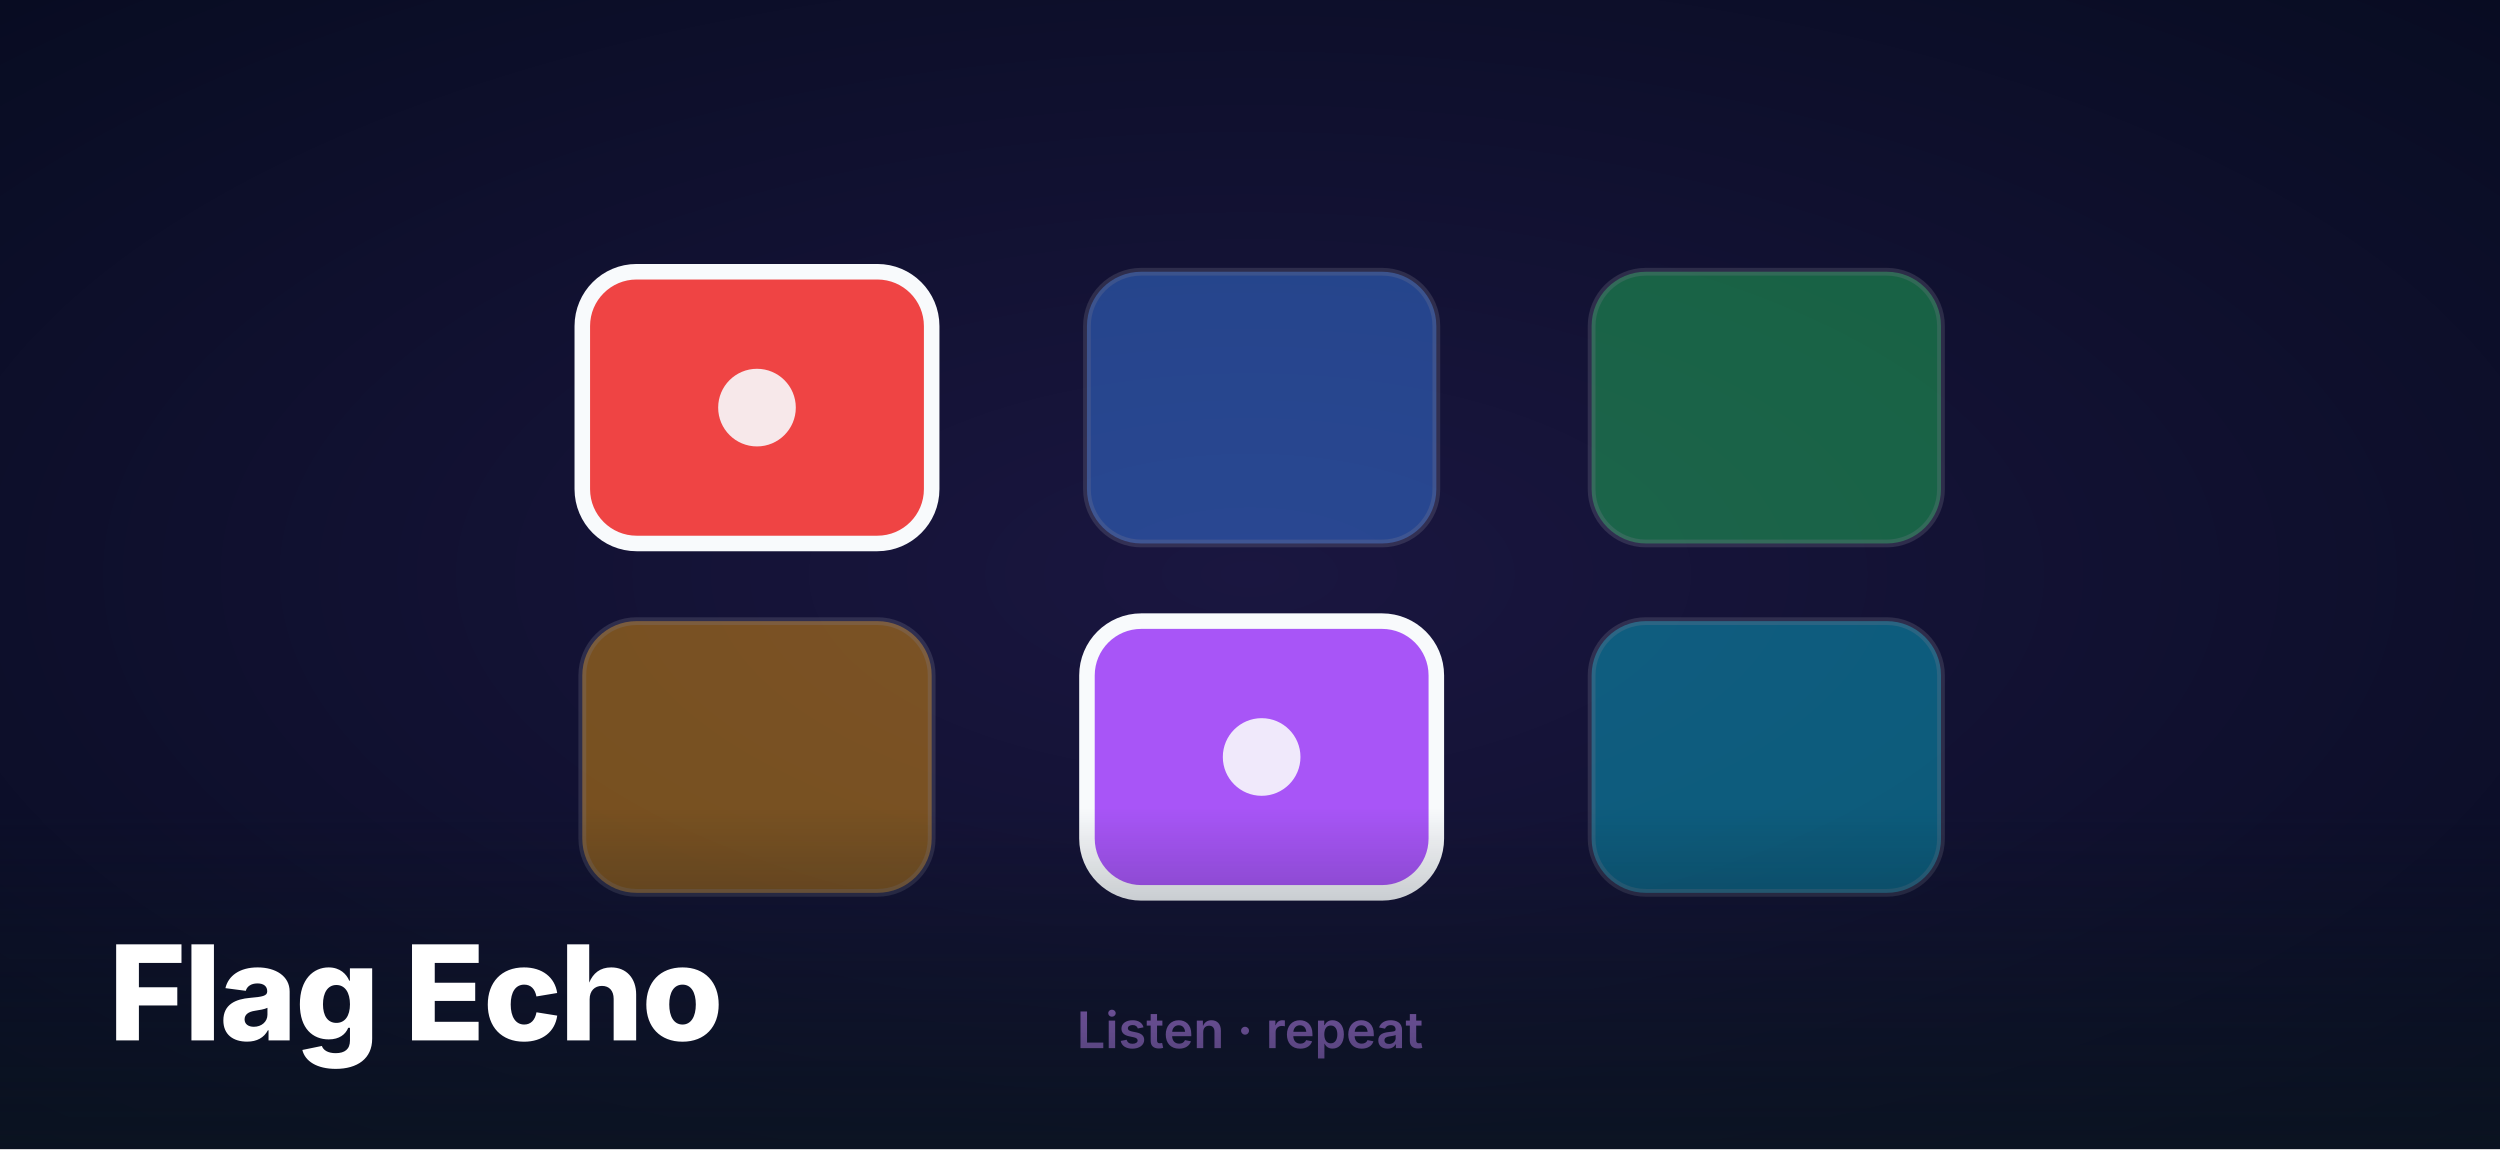
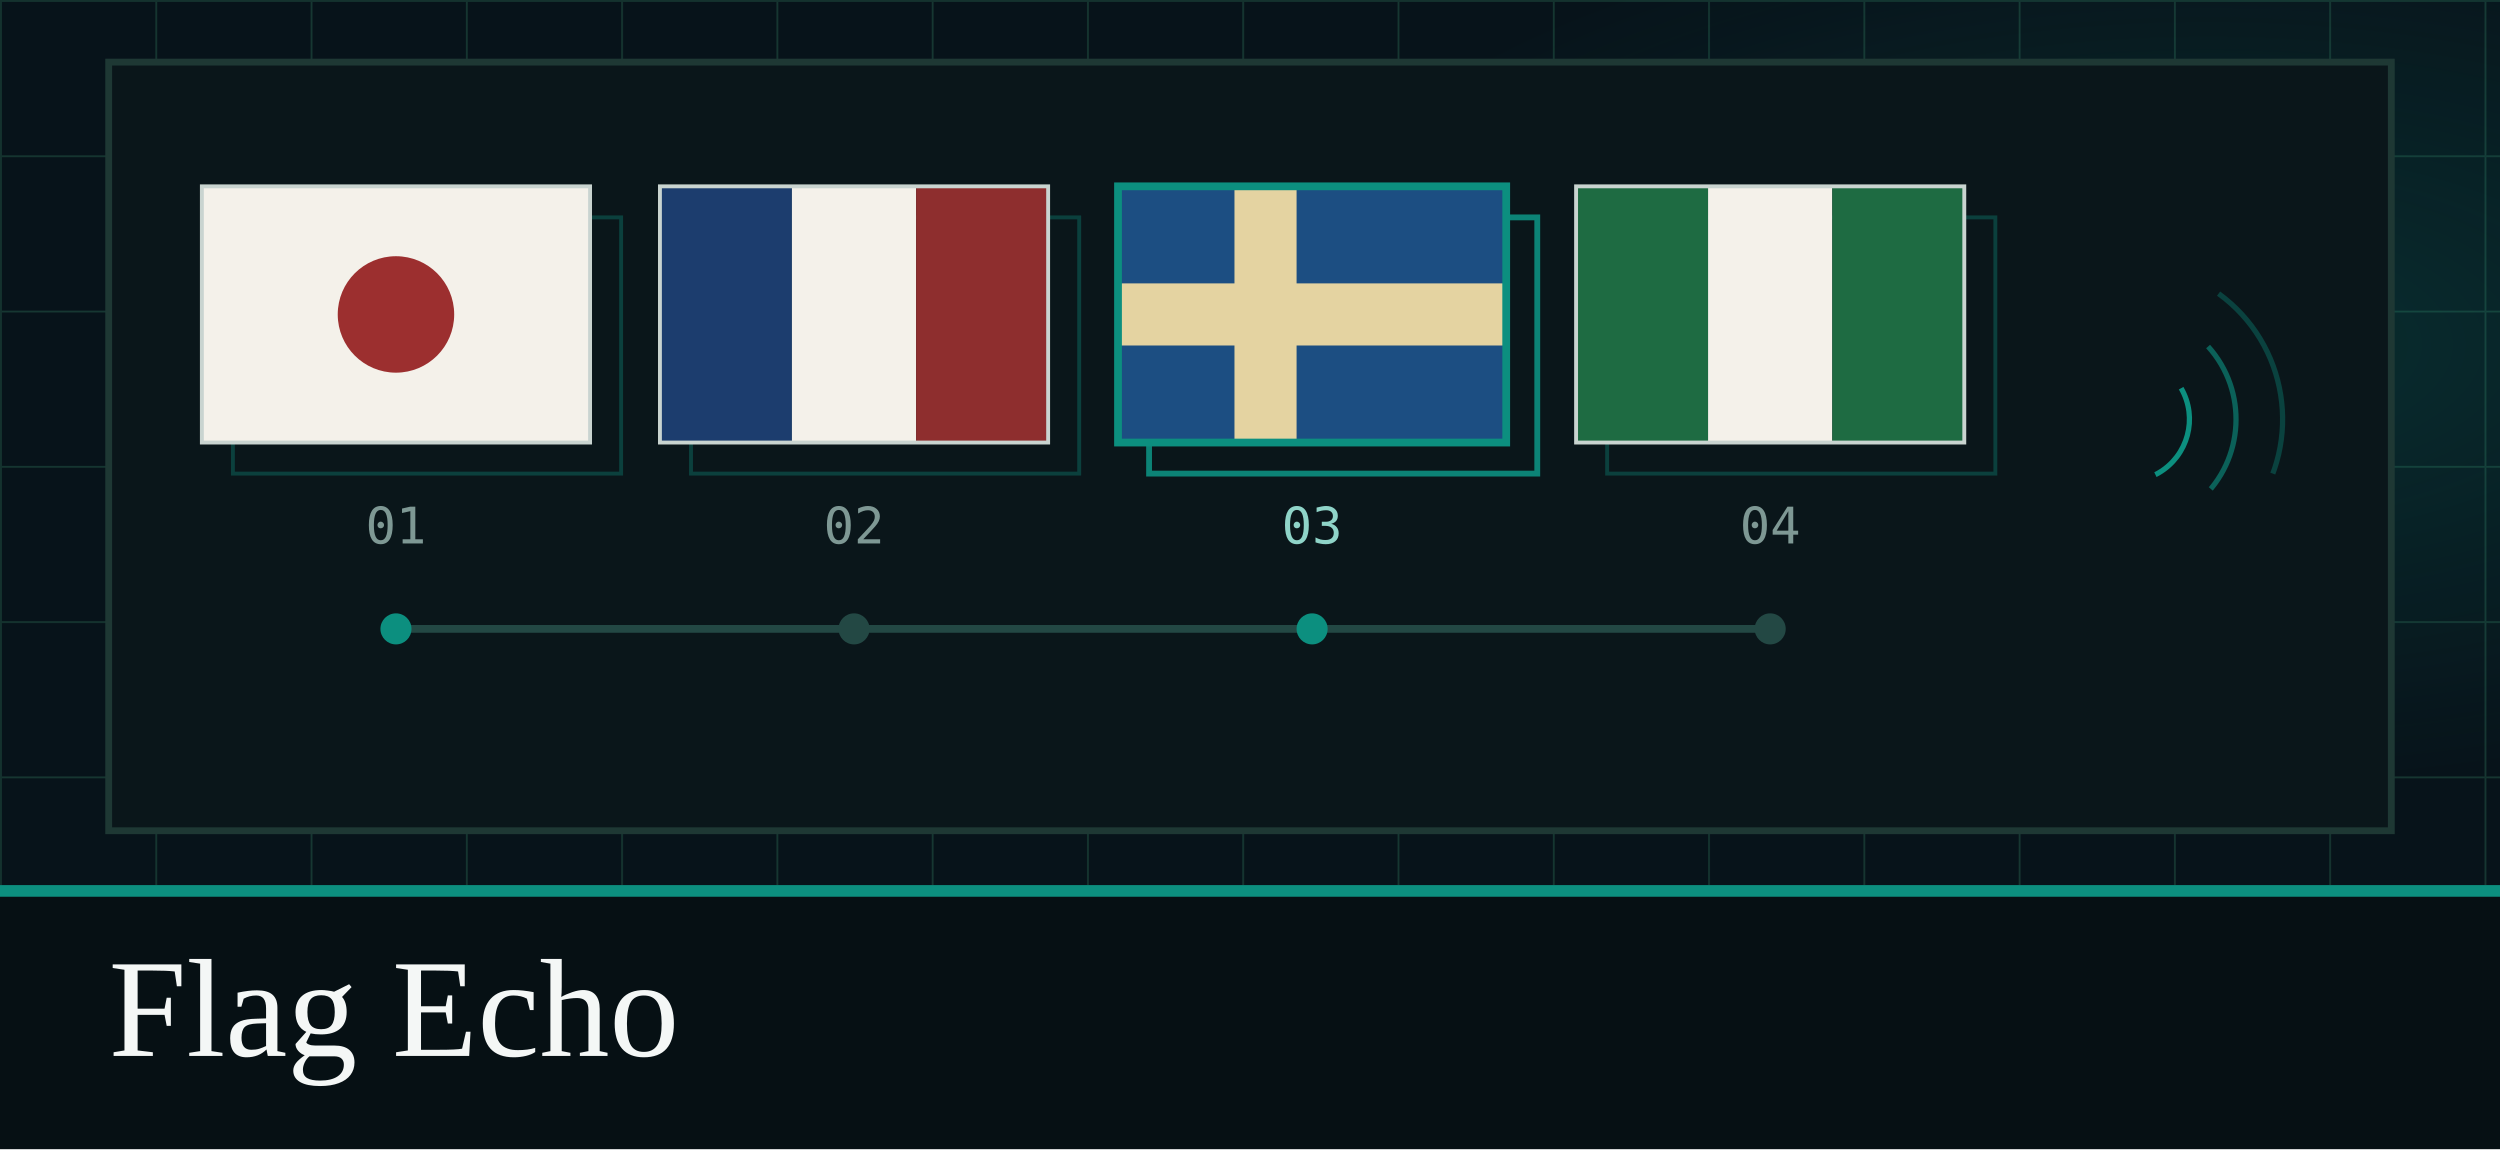
<svg xmlns="http://www.w3.org/2000/svg" viewBox="0 0 644 296" width="644" height="296" role="img" aria-label="Flag Echo">
  <defs>
-     <radialGradient id="bg" cx="50%" cy="50%" r="70%">
-       <stop offset="0%" stop-color="#1A1640" />
-       <stop offset="100%" stop-color="#080C22" />
+     <radialGradient id="wash" cx="88%" cy="30%" r="60%">
+       <stop offset="0%" stop-color="#0C8F7F" stop-opacity="0.22" />
+       <stop offset="64%" stop-color="#0C8F7F" stop-opacity="0" />
    </radialGradient>
+     <pattern id="grat" width="40" height="40" patternUnits="userSpaceOnUse">
+       <path d="M40 0 H0 V40" fill="none" stroke="#14322E" stroke-width="1" />
+     </pattern>
  </defs>
-   <rect width="644" height="296" fill="url(#bg)" />
-   <g transform="translate(150,70)">
-     <rect width="90" height="70" rx="14" fill="#EF4444" opacity="1" stroke="#F8FAFC" stroke-width="4" />
-     <circle cx="45" cy="35" r="10" fill="#F8FAFC" opacity=".9" />
+   <rect width="644" height="296" fill="#07131A" />
+   <rect width="644" height="228" fill="url(#grat)" />
+   <rect width="644" height="296" fill="url(#wash)" />
+   <rect x="28" y="16" width="588" height="198" fill="#0A161A" stroke="#1E3834" stroke-width="1.75" />
+   <g fill="none" stroke="#0C8F7F">
+     <rect x="60" y="56" width="100" height="66" stroke-width="1" opacity="0.35" />
+     <rect x="178" y="56" width="100" height="66" stroke-width="1" opacity="0.35" />
+     <rect x="296" y="56" width="100" height="66" stroke-width="1.5" opacity="0.9" />
+     <rect x="414" y="56" width="100" height="66" stroke-width="1" opacity="0.35" />
  </g>
-   <g transform="translate(280,70)">
-     <rect width="90" height="70" rx="14" fill="#3B82F6" opacity="0.45" stroke="rgba(255,255,255,.25)" stroke-width="2" />
+   <g stroke="#C9D4D0" stroke-width="1">
+     <g transform="translate(52,48)">
+       <rect width="100" height="66" fill="#F4F1EA" />
+       <circle cx="50" cy="33" r="15" fill="#9C2F2F" stroke="none" />
+     </g>
+     <g transform="translate(170,48)">
+       <rect width="34" height="66" fill="#1C3D6E" stroke="none" />
+       <rect x="34" width="32" height="66" fill="#F4F1EA" stroke="none" />
+       <rect x="66" width="34" height="66" fill="#8E2E2E" stroke="none" />
+       <rect width="100" height="66" fill="none" />
+     </g>
+     <g transform="translate(288,48)">
+       <rect width="100" height="66" fill="#1C4E82" />
+       <rect x="30" width="16" height="66" fill="#E4D3A1" stroke="none" />
+       <rect y="25" width="100" height="16" fill="#E4D3A1" stroke="none" />
+       <rect width="100" height="66" fill="none" stroke="#0C8F7F" stroke-width="2" />
+     </g>
+     <g transform="translate(406,48)">
+       <rect width="34" height="66" fill="#1E6B42" stroke="none" />
+       <rect x="34" width="32" height="66" fill="#F4F1EA" stroke="none" />
+       <rect x="66" width="34" height="66" fill="#1E6B42" stroke="none" />
+       <rect width="100" height="66" fill="none" />
+     </g>
  </g>
-   <g transform="translate(410,70)">
-     <rect width="90" height="70" rx="14" fill="#22C55E" opacity="0.45" stroke="rgba(255,255,255,.25)" stroke-width="2" />
+   <g font-family="'JetBrains Mono', ui-monospace, 'Cascadia Mono', Menlo, Consolas, monospace" font-size="13" text-anchor="middle" fill="#7E9894">
+     <text x="102" y="140">01</text>
+     <text x="220" y="140">02</text>
+     <text x="338" y="140" fill="#8FD4C8">03</text>
+     <text x="456" y="140">04</text>
  </g>
-   <g transform="translate(150,160)">
-     <rect width="90" height="70" rx="14" fill="#F59E0B" opacity="0.45" stroke="rgba(255,255,255,.25)" stroke-width="2" />
+   <line x1="102" y1="162" x2="456" y2="162" stroke="#234844" stroke-width="2" />
+   <circle cx="102" cy="162" r="4" fill="#0C8F7F" />
+   <circle cx="220" cy="162" r="4" fill="#234844" />
+   <circle cx="338" cy="162" r="4" fill="#0C8F7F" />
+   <circle cx="456" cy="162" r="4" fill="#234844" />
+   <g transform="translate(548,108)" fill="none" stroke="#0C8F7F">
+     <circle r="16" stroke-width="1.35" stroke-dasharray="26 80" transform="rotate(-30)" />
+     <circle r="28" stroke-width="1.35" opacity="0.62" stroke-dasharray="40 140" transform="rotate(-42)" />
+     <circle r="40" stroke-width="1.35" opacity="0.36" stroke-dasharray="52 200" transform="rotate(-54)" />
  </g>
-   <g transform="translate(280,160)">
-     <rect width="90" height="70" rx="14" fill="#A855F7" opacity="1" stroke="#F8FAFC" stroke-width="4" />
-     <circle cx="45" cy="35" r="10" fill="#F8FAFC" opacity=".9" />
-   </g>
-   <g transform="translate(410,160)">
-     <rect width="90" height="70" rx="14" fill="#06B6D4" opacity="0.45" stroke="rgba(255,255,255,.25)" stroke-width="2" />
-   </g>
-   <text x="322" y="270" text-anchor="middle" font-family="system-ui,-apple-system,Segoe UI,sans-serif" font-size="13" font-weight="600" fill="#C084FC" opacity=".9">Listen · repeat</text>
-   <defs>
-     <linearGradient id="titleFade" x1="0" y1="0" x2="0" y2="1">
-       <stop offset="0%" stop-color="#0B1520" stop-opacity="0" />
-       <stop offset="100%" stop-color="#0B1520" stop-opacity="0.72" />
-     </linearGradient>
-   </defs>
-   <rect x="0" y="208" width="644" height="88" fill="url(#titleFade)" />
-   <text x="28" y="268" font-family="system-ui,-apple-system,BlinkMacSystemFont,Segoe UI,sans-serif" font-size="34" font-weight="800" fill="#FFFFFF" letter-spacing="-0.5">Flag Echo</text>
+   <rect x="0" y="228" width="644" height="68" fill="#061014" />
+   <rect x="0" y="228" width="644" height="3" fill="#0C8F7F" />
+   <text x="28" y="272" font-family="'Liberation Serif', 'Noto Serif', Georgia, 'Times New Roman', serif" font-size="36" fill="#F4F7F6">Flag Echo</text>
</svg>
